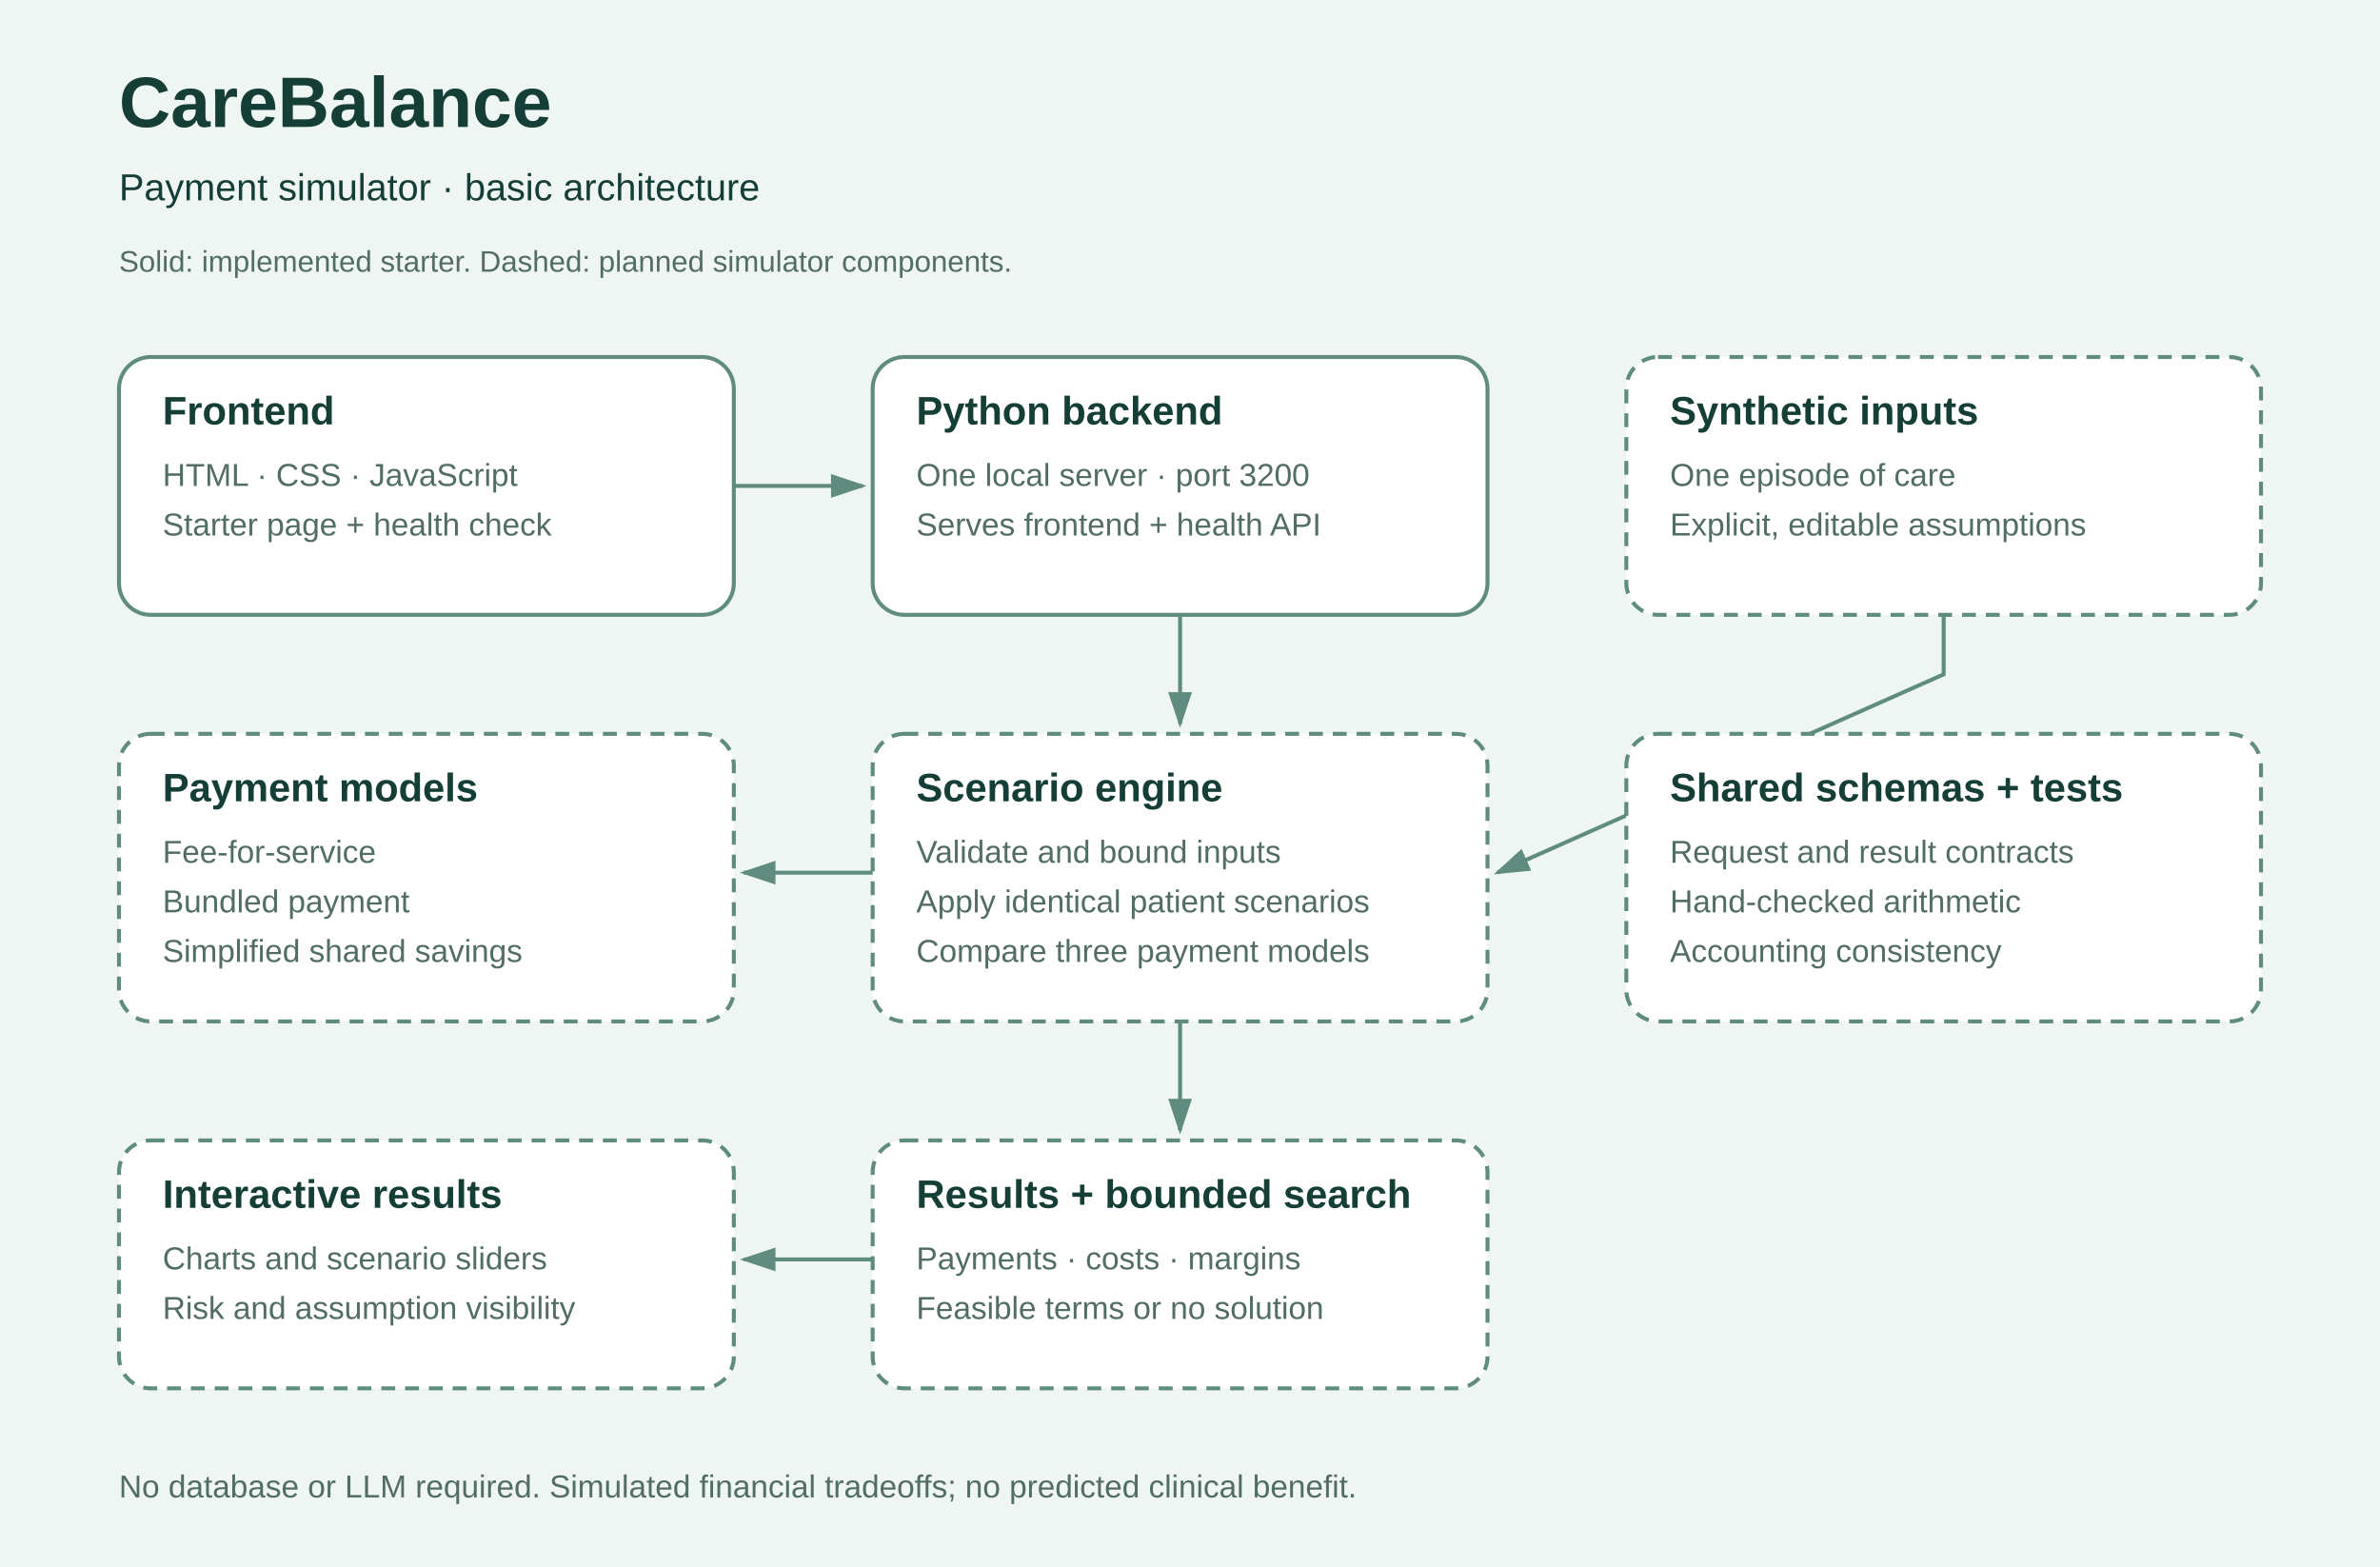
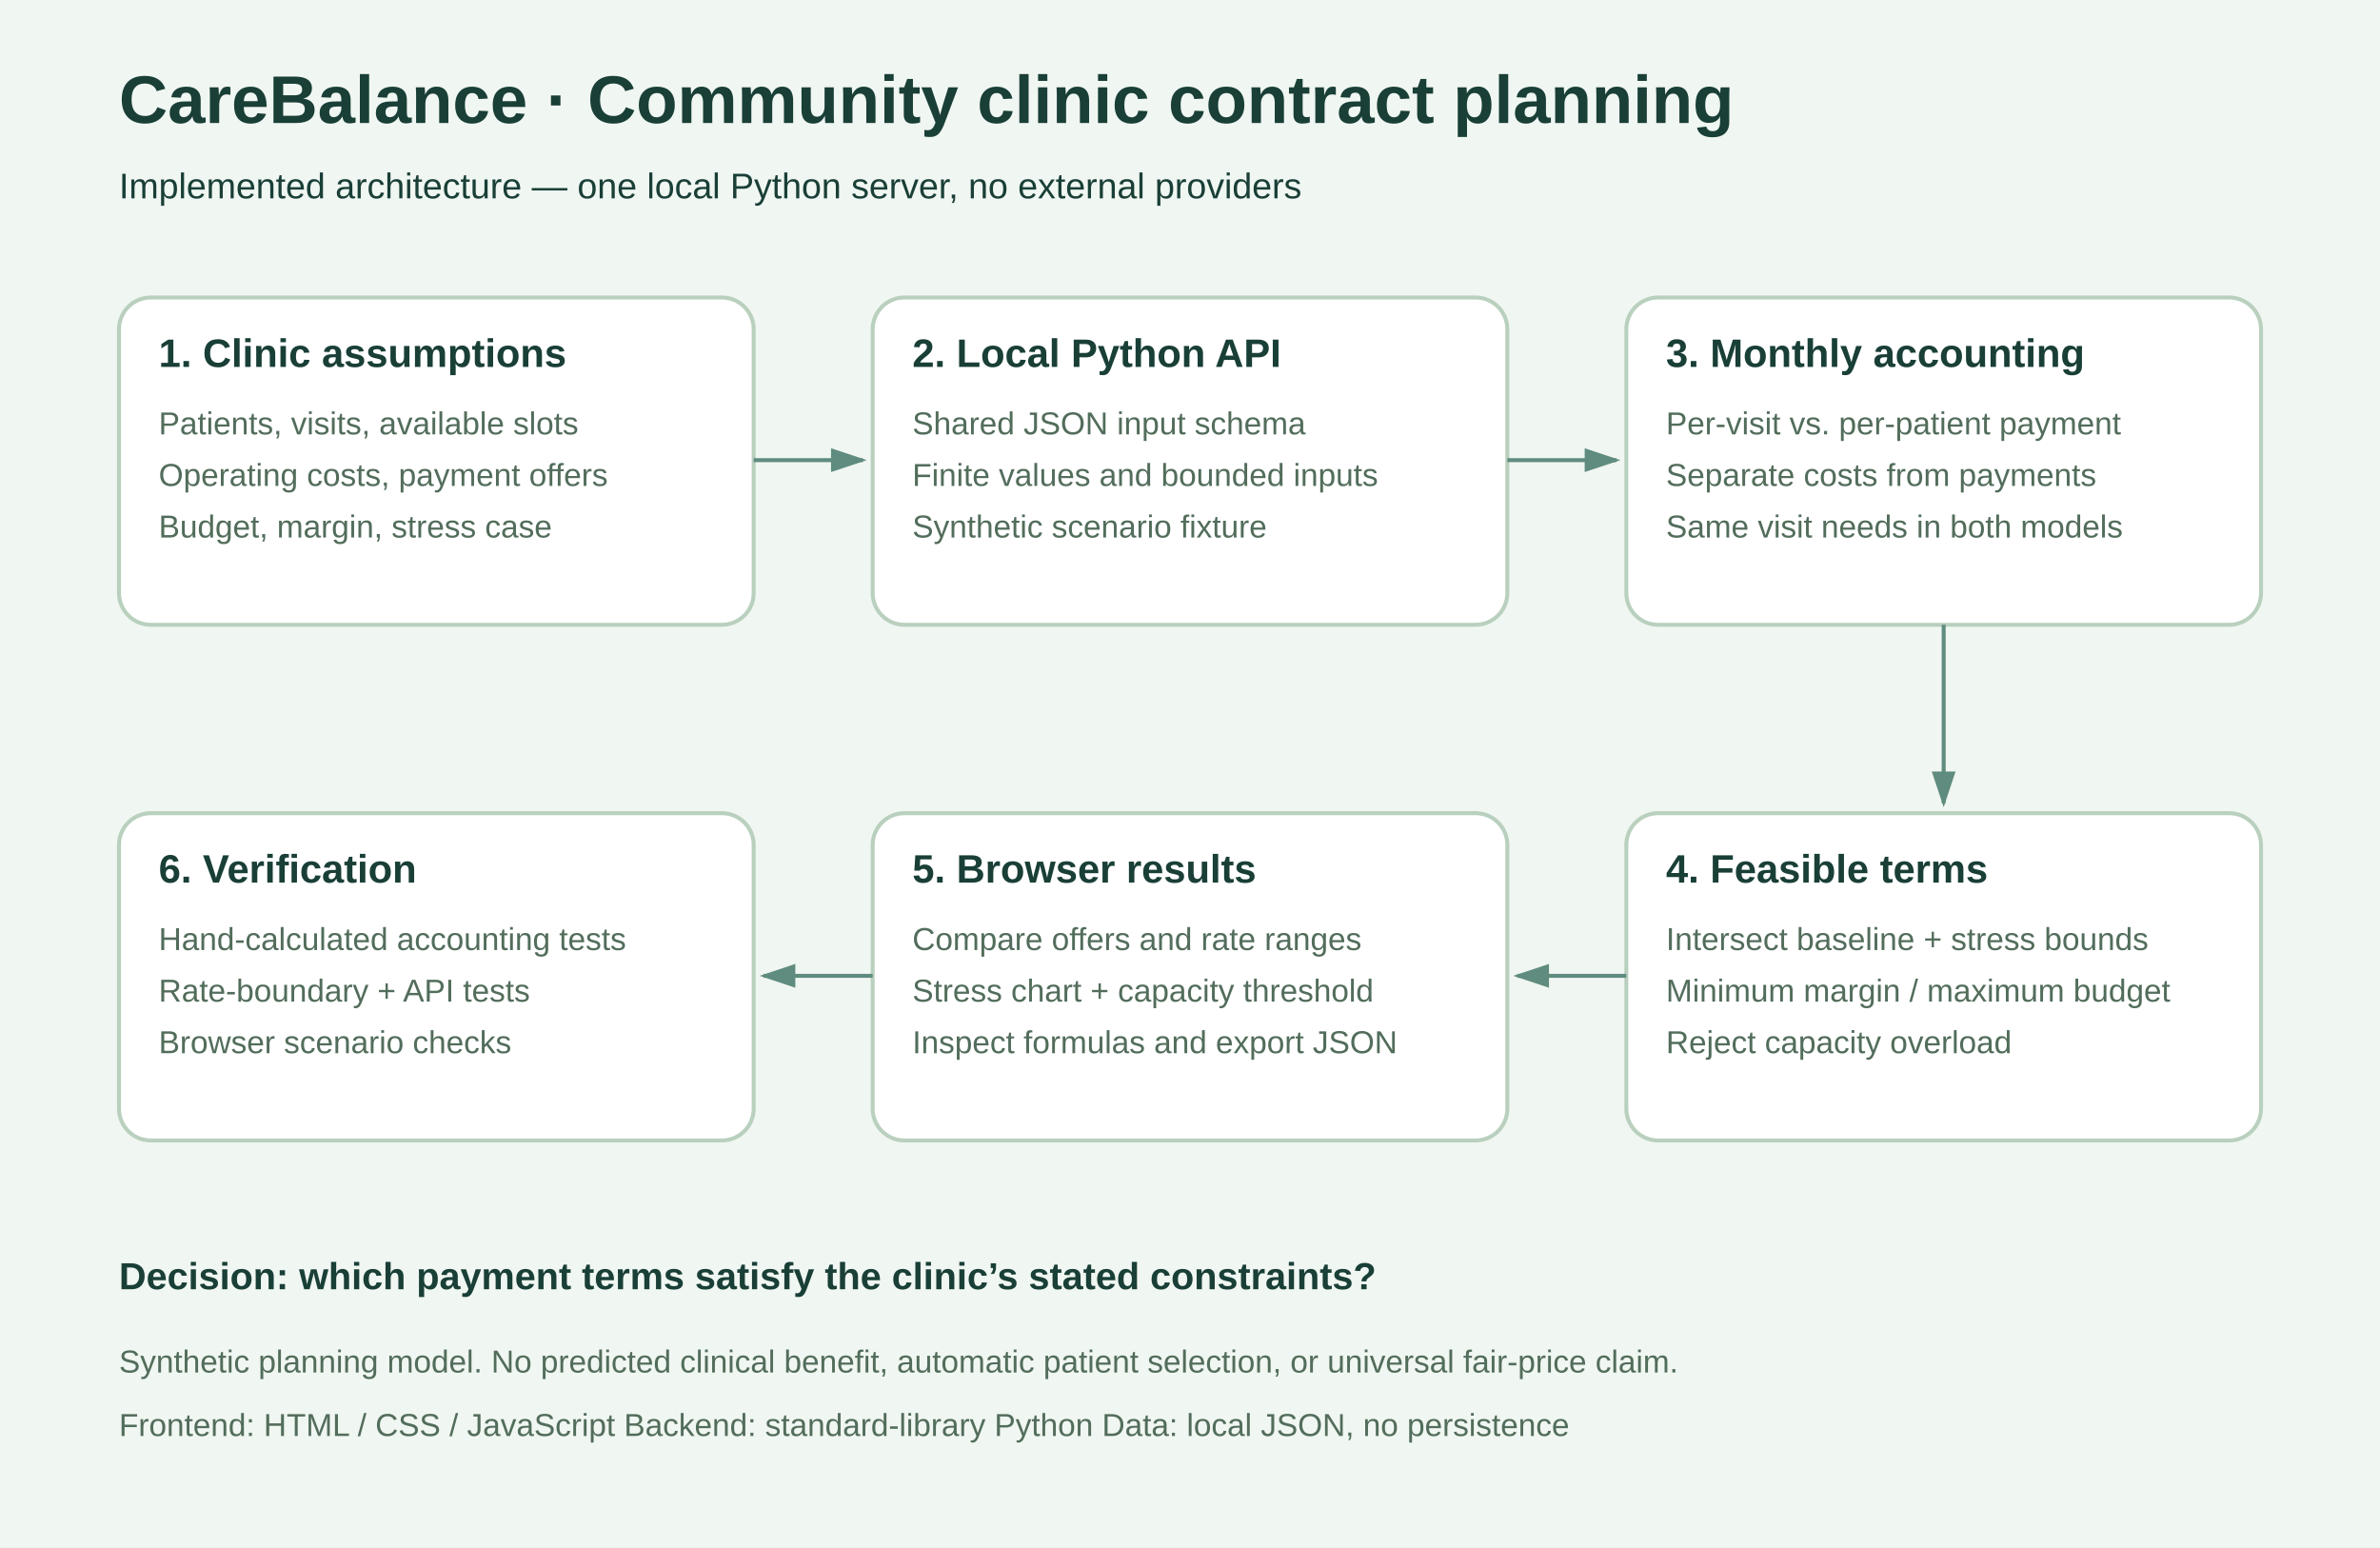
- <svg xmlns="http://www.w3.org/2000/svg" width="1200" height="790" viewBox="0 0 1200 790">
+ <svg xmlns="http://www.w3.org/2000/svg" width="1200" height="780" viewBox="0 0 1200 780">
  <defs>
    <marker id="arrow" markerWidth="10" markerHeight="10" refX="8" refY="3" orient="auto">
      <path d="M0,0 L0,6 L9,3 z" fill="#608c80" />
    </marker>
  </defs>
-   <rect width="1200" height="790" fill="#eef5f2" />
-   <g font-family="Arial, sans-serif" fill="#153e36">
-     <text x="60" y="64" font-size="36" font-weight="bold">CareBalance</text>
-     <text x="60" y="101" font-size="19">Payment simulator · basic architecture</text>
-     <text x="60" y="137" font-size="15" fill="#526d64">Solid: implemented starter. Dashed: planned simulator components.</text>
-     <rect x="60" y="180" width="310" height="130" rx="16" fill="white" stroke="#608c80" stroke-width="2" />
-     <text x="82" y="214" font-size="20" font-weight="bold">Frontend</text>
-     <text x="82" y="245" font-size="16" fill="#526d64">HTML · CSS · JavaScript</text>
-     <text x="82" y="270" font-size="16" fill="#526d64">Starter page + health check</text>
-     <rect x="440" y="180" width="310" height="130" rx="16" fill="white" stroke="#608c80" stroke-width="2" />
-     <text x="462" y="214" font-size="20" font-weight="bold">Python backend</text>
-     <text x="462" y="245" font-size="16" fill="#526d64">One local server · port 3200</text>
-     <text x="462" y="270" font-size="16" fill="#526d64">Serves frontend + health API</text>
-     <rect x="820" y="180" width="320" height="130" rx="16" fill="white" stroke="#608c80" stroke-width="2" stroke-dasharray="7 5" />
-     <text x="842" y="214" font-size="20" font-weight="bold">Synthetic inputs</text>
-     <text x="842" y="245" font-size="16" fill="#526d64">One episode of care</text>
-     <text x="842" y="270" font-size="16" fill="#526d64">Explicit, editable assumptions</text>
-     <path d="M370,245 L435,245" stroke="#608c80" stroke-width="2" marker-end="url(#arrow)" />
-     <rect x="440" y="370" width="310" height="145" rx="16" fill="white" stroke="#608c80" stroke-width="2" stroke-dasharray="7 5" />
-     <text x="462" y="404" font-size="20" font-weight="bold">Scenario engine</text>
-     <text x="462" y="435" font-size="16" fill="#526d64">Validate and bound inputs</text>
-     <text x="462" y="460" font-size="16" fill="#526d64">Apply identical patient scenarios</text>
-     <text x="462" y="485" font-size="16" fill="#526d64">Compare three payment models</text>
-     <path d="M595,310 L595,365" stroke="#608c80" stroke-width="2" marker-end="url(#arrow)" />
-     <path d="M980,310 L980,340 L755,440" fill="none" stroke="#608c80" stroke-width="2" marker-end="url(#arrow)" />
-     <rect x="60" y="370" width="310" height="145" rx="16" fill="white" stroke="#608c80" stroke-width="2" stroke-dasharray="7 5" />
-     <text x="82" y="404" font-size="20" font-weight="bold">Payment models</text>
-     <text x="82" y="435" font-size="16" fill="#526d64">Fee-for-service</text>
-     <text x="82" y="460" font-size="16" fill="#526d64">Bundled payment</text>
-     <text x="82" y="485" font-size="16" fill="#526d64">Simplified shared savings</text>
-     <path d="M440,440 L375,440" stroke="#608c80" stroke-width="2" marker-end="url(#arrow)" />
-     <rect x="820" y="370" width="320" height="145" rx="16" fill="white" stroke="#608c80" stroke-width="2" stroke-dasharray="7 5" />
-     <text x="842" y="404" font-size="20" font-weight="bold">Shared schemas + tests</text>
-     <text x="842" y="435" font-size="16" fill="#526d64">Request and result contracts</text>
-     <text x="842" y="460" font-size="16" fill="#526d64">Hand-checked arithmetic</text>
-     <text x="842" y="485" font-size="16" fill="#526d64">Accounting consistency</text>
-     <rect x="440" y="575" width="310" height="125" rx="16" fill="white" stroke="#608c80" stroke-width="2" stroke-dasharray="7 5" />
-     <text x="462" y="609" font-size="20" font-weight="bold">Results + bounded search</text>
-     <text x="462" y="640" font-size="16" fill="#526d64">Payments · costs · margins</text>
-     <text x="462" y="665" font-size="16" fill="#526d64">Feasible terms or no solution</text>
-     <path d="M595,515 L595,570" stroke="#608c80" stroke-width="2" marker-end="url(#arrow)" />
-     <rect x="60" y="575" width="310" height="125" rx="16" fill="white" stroke="#608c80" stroke-width="2" stroke-dasharray="7 5" />
-     <text x="82" y="609" font-size="20" font-weight="bold">Interactive results</text>
-     <text x="82" y="640" font-size="16" fill="#526d64">Charts and scenario sliders</text>
-     <text x="82" y="665" font-size="16" fill="#526d64">Risk and assumption visibility</text>
-     <path d="M440,635 L375,635" stroke="#608c80" stroke-width="2" marker-end="url(#arrow)" />
-     <text x="60" y="755" font-size="16" fill="#526d64">No database or LLM required. Simulated financial tradeoffs; no predicted clinical benefit.</text>
+   <rect width="1200" height="780" fill="#f0f6f1" />
+   <g font-family="Arial, sans-serif" fill="#193f37">
+     <text x="60" y="62" font-size="34" font-weight="bold">CareBalance · Community clinic contract planning</text>
+     <text x="60" y="100" font-size="18">Implemented architecture — one local Python server, no external providers</text>
+     <rect x="60" y="150" width="320" height="165" rx="16" fill="white" stroke="#b9d0be" stroke-width="2" />
+     <text x="80" y="185" font-size="20" font-weight="bold">1. Clinic assumptions</text>
+     <text x="80" y="219" font-size="16" fill="#526d5b">Patients, visits, available slots</text>
+     <text x="80" y="245" font-size="16" fill="#526d5b">Operating costs, payment offers</text>
+     <text x="80" y="271" font-size="16" fill="#526d5b">Budget, margin, stress case</text>
+     <rect x="440" y="150" width="320" height="165" rx="16" fill="white" stroke="#b9d0be" stroke-width="2" />
+     <text x="460" y="185" font-size="20" font-weight="bold">2. Local Python API</text>
+     <text x="460" y="219" font-size="16" fill="#526d5b">Shared JSON input schema</text>
+     <text x="460" y="245" font-size="16" fill="#526d5b">Finite values and bounded inputs</text>
+     <text x="460" y="271" font-size="16" fill="#526d5b">Synthetic scenario fixture</text>
+     <rect x="820" y="150" width="320" height="165" rx="16" fill="white" stroke="#b9d0be" stroke-width="2" />
+     <text x="840" y="185" font-size="20" font-weight="bold">3. Monthly accounting</text>
+     <text x="840" y="219" font-size="16" fill="#526d5b">Per-visit vs. per-patient payment</text>
+     <text x="840" y="245" font-size="16" fill="#526d5b">Separate costs from payments</text>
+     <text x="840" y="271" font-size="16" fill="#526d5b">Same visit needs in both models</text>
+     <path d="M380,232 L435,232" stroke="#608c80" stroke-width="2" marker-end="url(#arrow)" />
+     <path d="M760,232 L815,232" stroke="#608c80" stroke-width="2" marker-end="url(#arrow)" />
+     <rect x="820" y="410" width="320" height="165" rx="16" fill="white" stroke="#b9d0be" stroke-width="2" />
+     <text x="840" y="445" font-size="20" font-weight="bold">4. Feasible terms</text>
+     <text x="840" y="479" font-size="16" fill="#526d5b">Intersect baseline + stress bounds</text>
+     <text x="840" y="505" font-size="16" fill="#526d5b">Minimum margin / maximum budget</text>
+     <text x="840" y="531" font-size="16" fill="#526d5b">Reject capacity overload</text>
+     <path d="M980,315 L980,405" stroke="#608c80" stroke-width="2" marker-end="url(#arrow)" />
+     <rect x="440" y="410" width="320" height="165" rx="16" fill="white" stroke="#b9d0be" stroke-width="2" />
+     <text x="460" y="445" font-size="20" font-weight="bold">5. Browser results</text>
+     <text x="460" y="479" font-size="16" fill="#526d5b">Compare offers and rate ranges</text>
+     <text x="460" y="505" font-size="16" fill="#526d5b">Stress chart + capacity threshold</text>
+     <text x="460" y="531" font-size="16" fill="#526d5b">Inspect formulas and export JSON</text>
+     <path d="M820,492 L765,492" stroke="#608c80" stroke-width="2" marker-end="url(#arrow)" />
+     <rect x="60" y="410" width="320" height="165" rx="16" fill="white" stroke="#b9d0be" stroke-width="2" />
+     <text x="80" y="445" font-size="20" font-weight="bold">6. Verification</text>
+     <text x="80" y="479" font-size="16" fill="#526d5b">Hand-calculated accounting tests</text>
+     <text x="80" y="505" font-size="16" fill="#526d5b">Rate-boundary + API tests</text>
+     <text x="80" y="531" font-size="16" fill="#526d5b">Browser scenario checks</text>
+     <path d="M440,492 L385,492" stroke="#608c80" stroke-width="2" marker-end="url(#arrow)" />
+     <text x="60" y="650" font-size="19" font-weight="bold">Decision: which payment terms satisfy the clinic’s stated constraints?</text>
+     <text x="60" y="692" font-size="16" fill="#526d5b">Synthetic planning model. No predicted clinical benefit, automatic patient selection, or universal fair-price claim.</text>
+     <text x="60" y="724" font-size="16" fill="#526d5b">Frontend: HTML / CSS / JavaScript     Backend: standard-library Python     Data: local JSON, no persistence</text>
  </g>
</svg>
